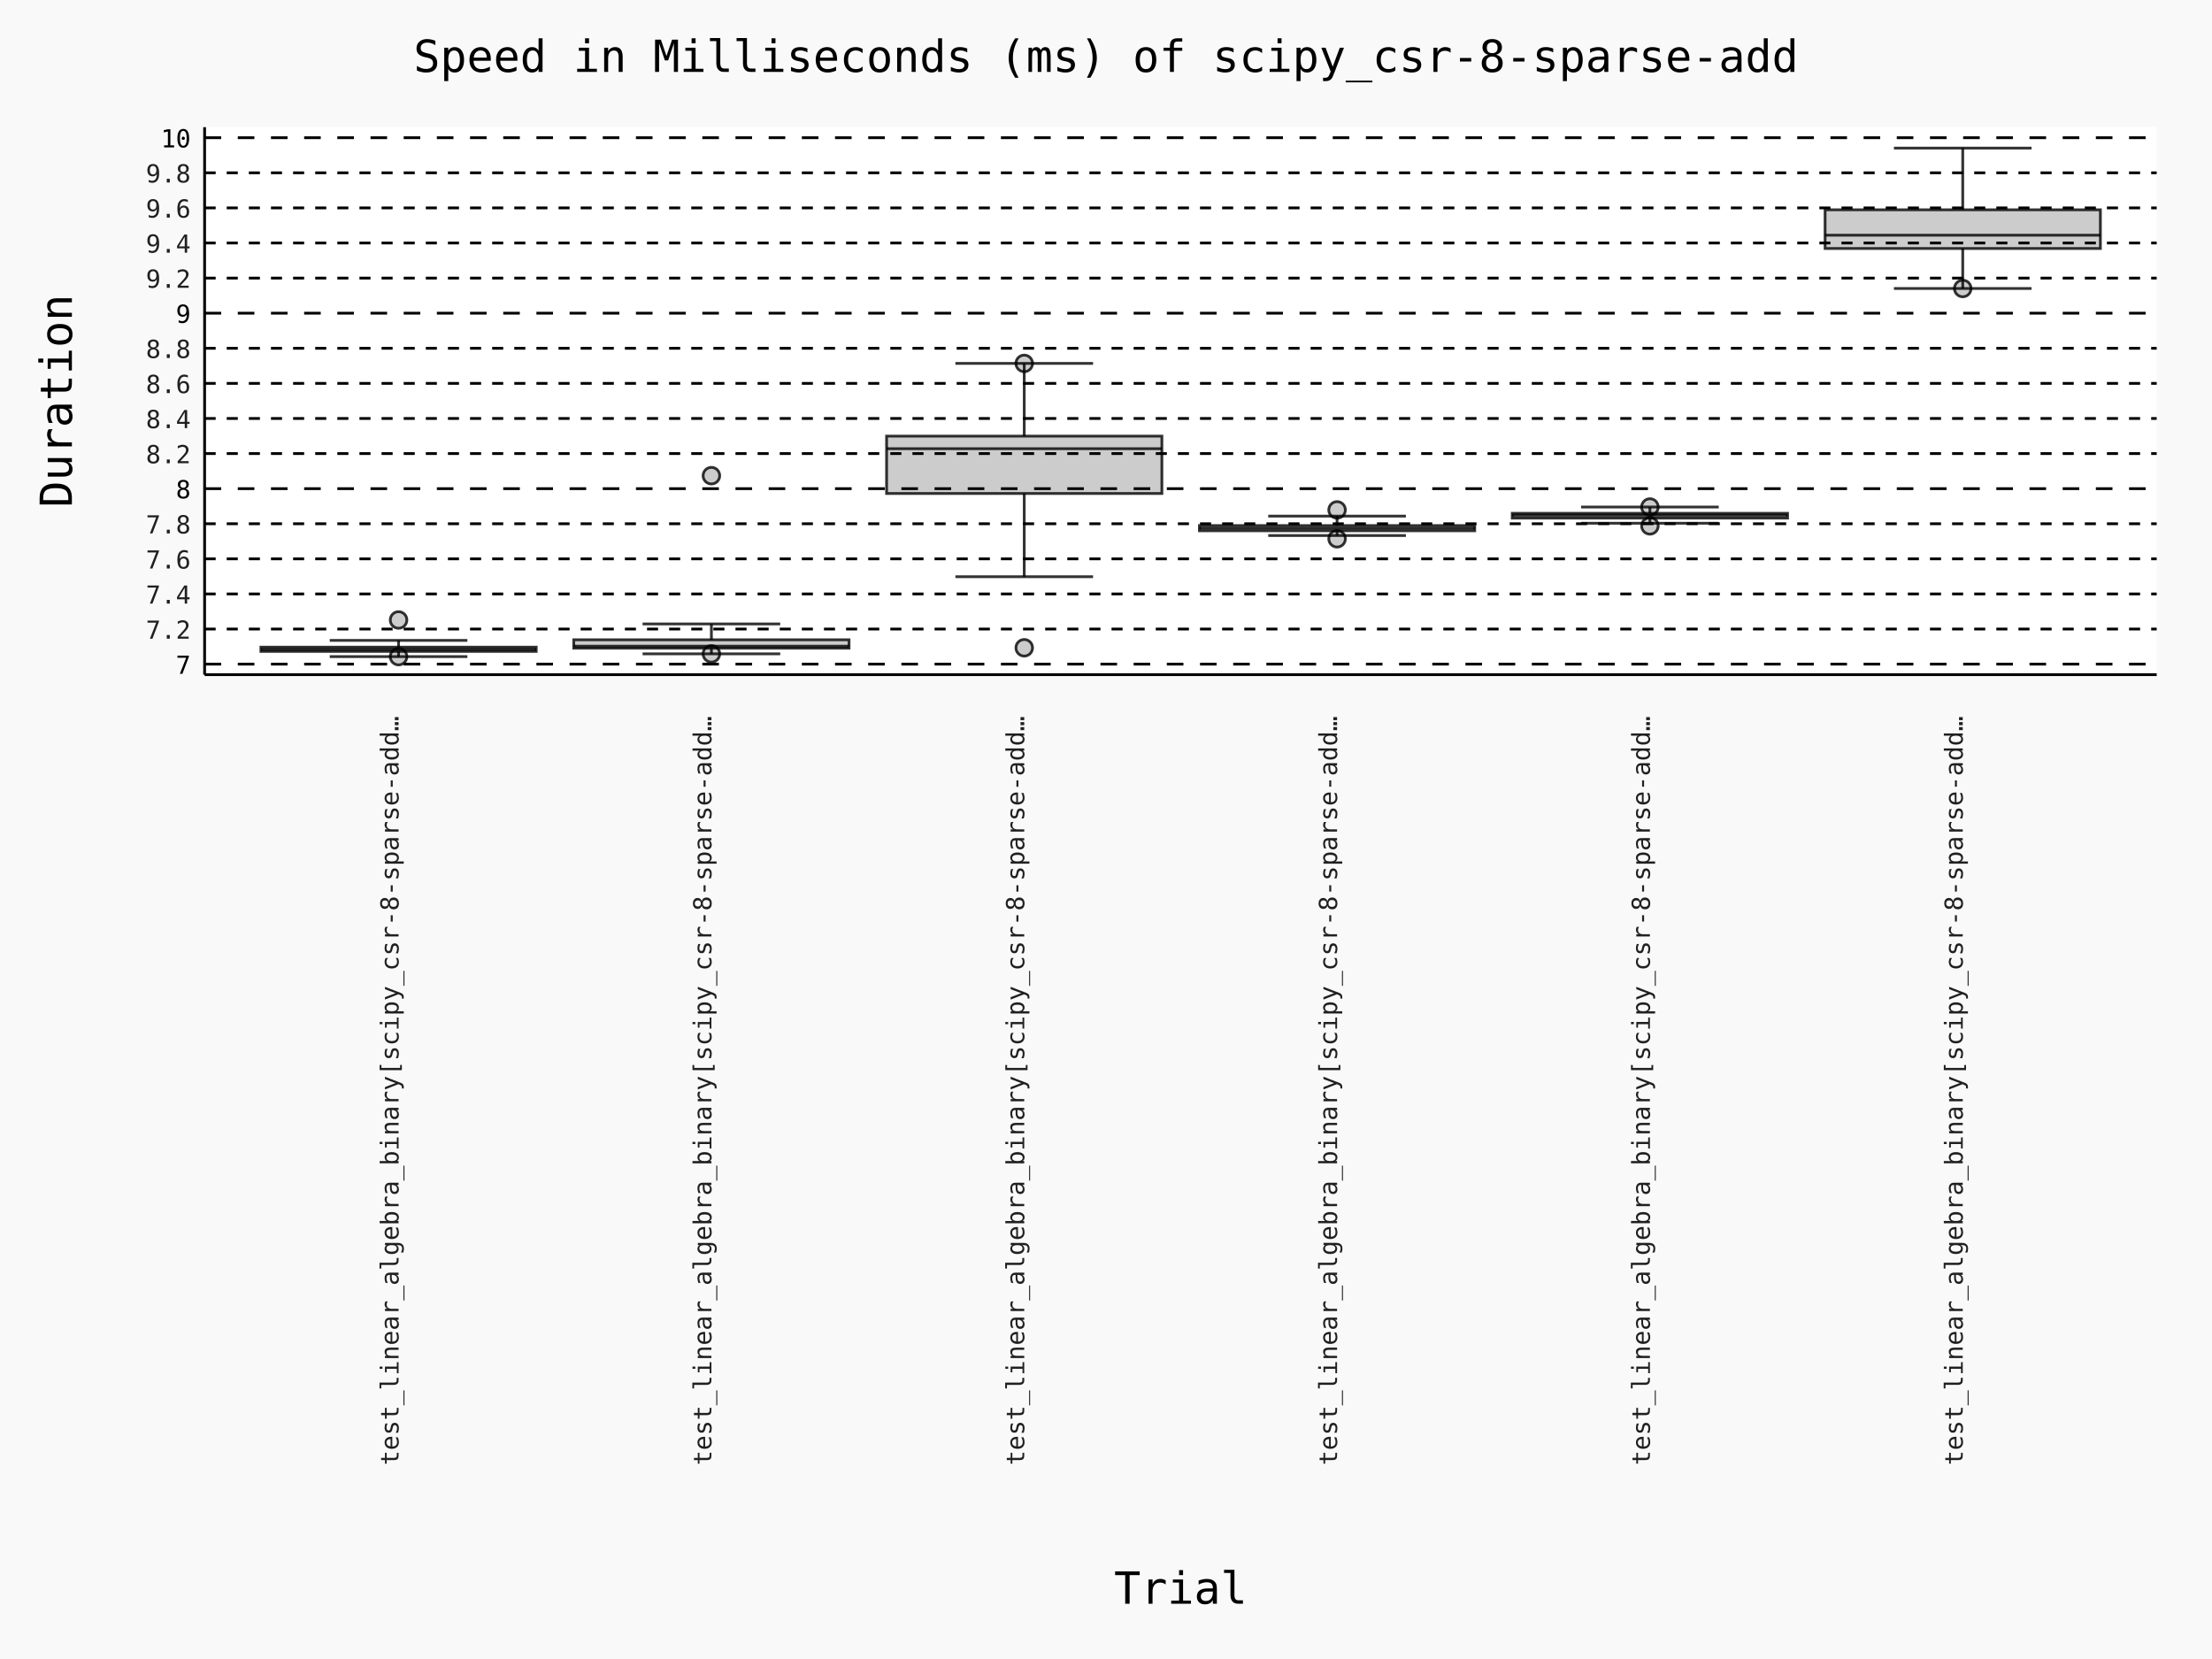
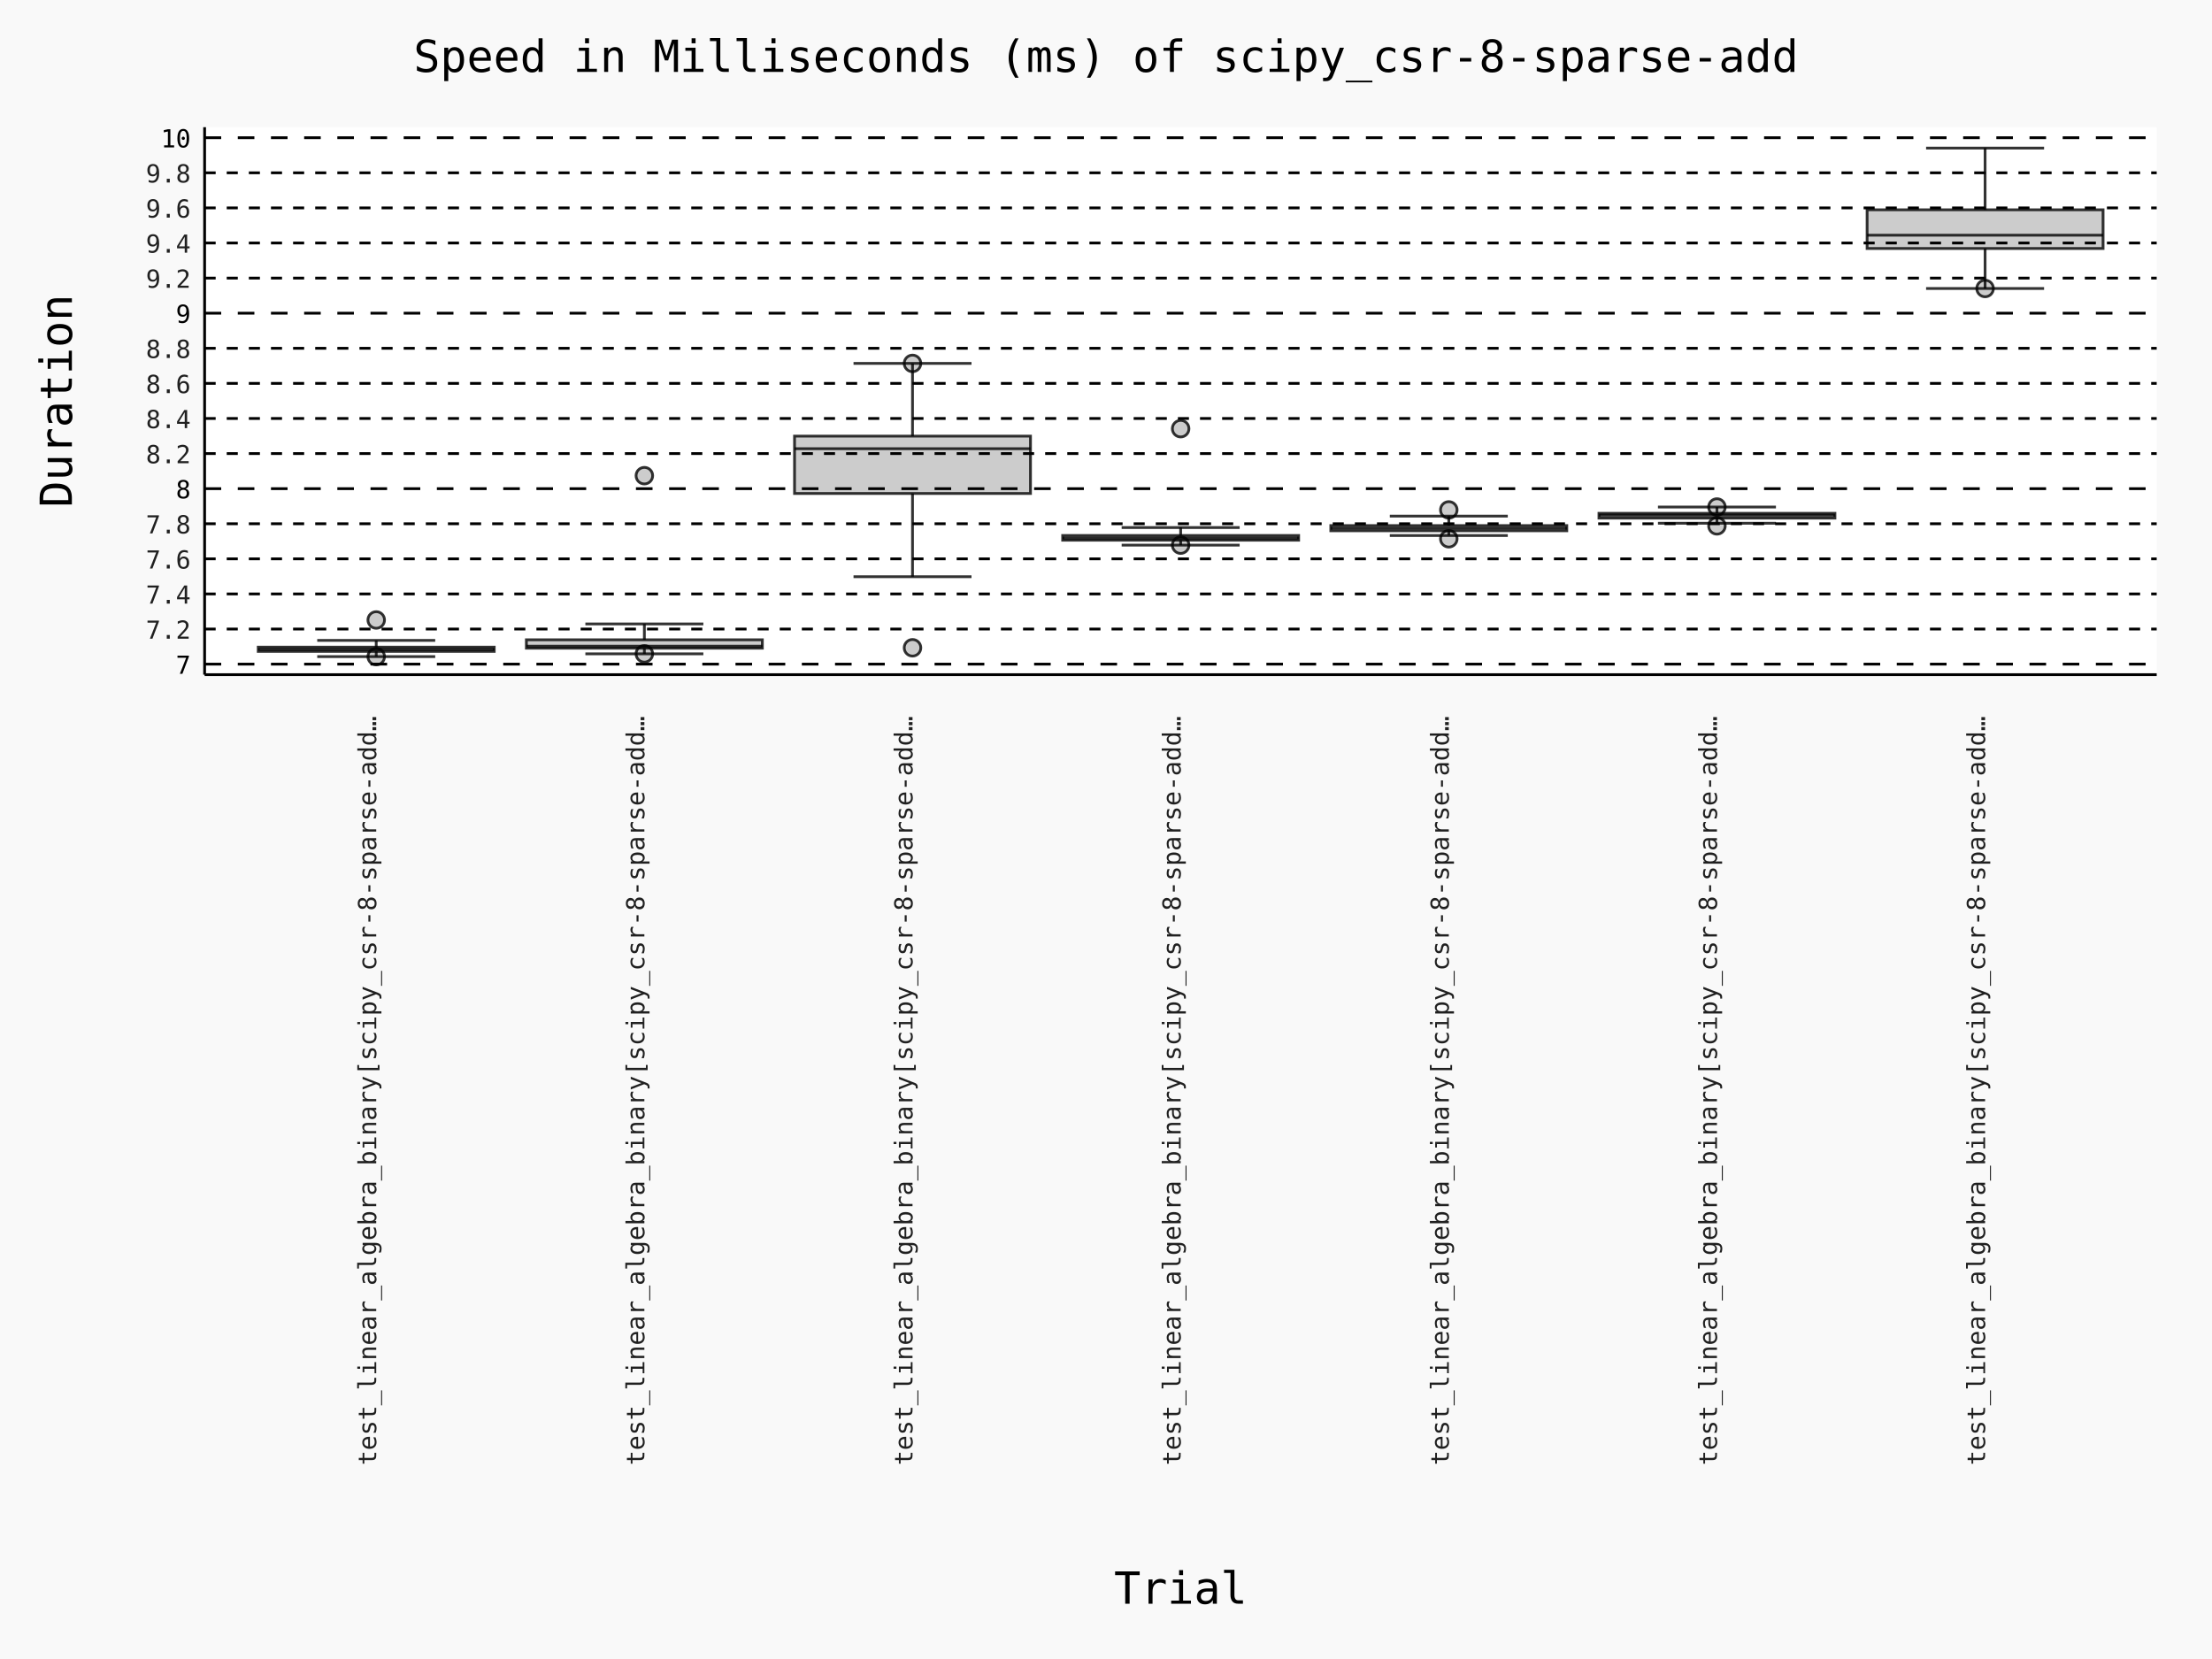
- <svg xmlns="http://www.w3.org/2000/svg" id="chart-967b1002-c4d6-4093-addb-1e14497e0a56" class="pygal-chart" viewBox="0 0 800 600">
+ <svg xmlns="http://www.w3.org/2000/svg" id="chart-43dd9b21-29e4-4af6-b345-c926ef145ed7" class="pygal-chart" viewBox="0 0 800 600">
  <defs>
-     <style type="text/css">#chart-967b1002-c4d6-4093-addb-1e14497e0a56{-webkit-user-select:none;-webkit-font-smoothing:antialiased;font-family:Consolas,"Deja Vu Sans Mono","Bitstream Vera Sans Mono","Courier New",monospace}#chart-967b1002-c4d6-4093-addb-1e14497e0a56 .title{font-family:Consolas,"Deja Vu Sans Mono","Bitstream Vera Sans Mono","Courier New",monospace;font-size:16px}#chart-967b1002-c4d6-4093-addb-1e14497e0a56 .legends .legend text{font-family:Consolas,"Deja Vu Sans Mono","Bitstream Vera Sans Mono","Courier New",monospace;font-size:14px}#chart-967b1002-c4d6-4093-addb-1e14497e0a56 .axis text{font-family:Consolas,"Deja Vu Sans Mono","Bitstream Vera Sans Mono","Courier New",monospace;font-size:10px}#chart-967b1002-c4d6-4093-addb-1e14497e0a56 .axis text.major{font-family:Consolas,"Deja Vu Sans Mono","Bitstream Vera Sans Mono","Courier New",monospace;font-size:10px}#chart-967b1002-c4d6-4093-addb-1e14497e0a56 .text-overlay text.value{font-family:Consolas,"Deja Vu Sans Mono","Bitstream Vera Sans Mono","Courier New",monospace;font-size:16px}#chart-967b1002-c4d6-4093-addb-1e14497e0a56 .text-overlay text.label{font-family:Consolas,"Deja Vu Sans Mono","Bitstream Vera Sans Mono","Courier New",monospace;font-size:10px}#chart-967b1002-c4d6-4093-addb-1e14497e0a56 .tooltip{font-family:Consolas,"Deja Vu Sans Mono","Bitstream Vera Sans Mono","Courier New",monospace;font-size:14px}#chart-967b1002-c4d6-4093-addb-1e14497e0a56 text.no_data{font-family:Consolas,"Deja Vu Sans Mono","Bitstream Vera Sans Mono","Courier New",monospace;font-size:64px}
- #chart-967b1002-c4d6-4093-addb-1e14497e0a56{background-color:rgba(249,249,249,1)}#chart-967b1002-c4d6-4093-addb-1e14497e0a56 path,#chart-967b1002-c4d6-4093-addb-1e14497e0a56 line,#chart-967b1002-c4d6-4093-addb-1e14497e0a56 rect,#chart-967b1002-c4d6-4093-addb-1e14497e0a56 circle{-webkit-transition:150ms;-moz-transition:150ms;transition:150ms}#chart-967b1002-c4d6-4093-addb-1e14497e0a56 .graph &gt; .background{fill:rgba(249,249,249,1)}#chart-967b1002-c4d6-4093-addb-1e14497e0a56 .plot &gt; .background{fill:rgba(255,255,255,1)}#chart-967b1002-c4d6-4093-addb-1e14497e0a56 .graph{fill:rgba(0,0,0,.87)}#chart-967b1002-c4d6-4093-addb-1e14497e0a56 text.no_data{fill:rgba(0,0,0,1)}#chart-967b1002-c4d6-4093-addb-1e14497e0a56 .title{fill:rgba(0,0,0,1)}#chart-967b1002-c4d6-4093-addb-1e14497e0a56 .legends .legend text{fill:rgba(0,0,0,.87)}#chart-967b1002-c4d6-4093-addb-1e14497e0a56 .legends .legend:hover text{fill:rgba(0,0,0,1)}#chart-967b1002-c4d6-4093-addb-1e14497e0a56 .axis .line{stroke:rgba(0,0,0,1)}#chart-967b1002-c4d6-4093-addb-1e14497e0a56 .axis .guide.line{stroke:rgba(0,0,0,.54)}#chart-967b1002-c4d6-4093-addb-1e14497e0a56 .axis .major.line{stroke:rgba(0,0,0,.87)}#chart-967b1002-c4d6-4093-addb-1e14497e0a56 .axis text.major{fill:rgba(0,0,0,1)}#chart-967b1002-c4d6-4093-addb-1e14497e0a56 .axis.y .guides:hover .guide.line,#chart-967b1002-c4d6-4093-addb-1e14497e0a56 .line-graph .axis.x .guides:hover .guide.line,#chart-967b1002-c4d6-4093-addb-1e14497e0a56 .stackedline-graph .axis.x .guides:hover .guide.line,#chart-967b1002-c4d6-4093-addb-1e14497e0a56 .xy-graph .axis.x .guides:hover .guide.line{stroke:rgba(0,0,0,1)}#chart-967b1002-c4d6-4093-addb-1e14497e0a56 .axis .guides:hover text{fill:rgba(0,0,0,1)}#chart-967b1002-c4d6-4093-addb-1e14497e0a56 .reactive{fill-opacity:.7;stroke-opacity:.8;stroke-width:1}#chart-967b1002-c4d6-4093-addb-1e14497e0a56 .ci{stroke:rgba(0,0,0,.87)}#chart-967b1002-c4d6-4093-addb-1e14497e0a56 .reactive.active,#chart-967b1002-c4d6-4093-addb-1e14497e0a56 .active .reactive{fill-opacity:.8;stroke-opacity:.9;stroke-width:4}#chart-967b1002-c4d6-4093-addb-1e14497e0a56 .ci .reactive.active{stroke-width:1.5}#chart-967b1002-c4d6-4093-addb-1e14497e0a56 .series text{fill:rgba(0,0,0,1)}#chart-967b1002-c4d6-4093-addb-1e14497e0a56 .tooltip rect{fill:rgba(255,255,255,1);stroke:rgba(0,0,0,1);-webkit-transition:opacity 150ms;-moz-transition:opacity 150ms;transition:opacity 150ms}#chart-967b1002-c4d6-4093-addb-1e14497e0a56 .tooltip .label{fill:rgba(0,0,0,.87)}#chart-967b1002-c4d6-4093-addb-1e14497e0a56 .tooltip .label{fill:rgba(0,0,0,.87)}#chart-967b1002-c4d6-4093-addb-1e14497e0a56 .tooltip .legend{font-size:.8em;fill:rgba(0,0,0,.54)}#chart-967b1002-c4d6-4093-addb-1e14497e0a56 .tooltip .x_label{font-size:.6em;fill:rgba(0,0,0,1)}#chart-967b1002-c4d6-4093-addb-1e14497e0a56 .tooltip .xlink{font-size:.5em;text-decoration:underline}#chart-967b1002-c4d6-4093-addb-1e14497e0a56 .tooltip .value{font-size:1.5em}#chart-967b1002-c4d6-4093-addb-1e14497e0a56 .bound{font-size:.5em}#chart-967b1002-c4d6-4093-addb-1e14497e0a56 .max-value{font-size:.75em;fill:rgba(0,0,0,.54)}#chart-967b1002-c4d6-4093-addb-1e14497e0a56 .map-element{fill:rgba(255,255,255,1);stroke:rgba(0,0,0,.54) !important}#chart-967b1002-c4d6-4093-addb-1e14497e0a56 .map-element .reactive{fill-opacity:inherit;stroke-opacity:inherit}#chart-967b1002-c4d6-4093-addb-1e14497e0a56 .color-0,#chart-967b1002-c4d6-4093-addb-1e14497e0a56 .color-0 a:visited{stroke:#000000;fill:#000000}#chart-967b1002-c4d6-4093-addb-1e14497e0a56 .color-1,#chart-967b1002-c4d6-4093-addb-1e14497e0a56 .color-1 a:visited{stroke:#000000;fill:#000000}#chart-967b1002-c4d6-4093-addb-1e14497e0a56 .color-2,#chart-967b1002-c4d6-4093-addb-1e14497e0a56 .color-2 a:visited{stroke:#000000;fill:#000000}#chart-967b1002-c4d6-4093-addb-1e14497e0a56 .color-3,#chart-967b1002-c4d6-4093-addb-1e14497e0a56 .color-3 a:visited{stroke:#000000;fill:#000000}#chart-967b1002-c4d6-4093-addb-1e14497e0a56 .color-4,#chart-967b1002-c4d6-4093-addb-1e14497e0a56 .color-4 a:visited{stroke:#000000;fill:#000000}#chart-967b1002-c4d6-4093-addb-1e14497e0a56 .color-5,#chart-967b1002-c4d6-4093-addb-1e14497e0a56 .color-5 a:visited{stroke:#000000;fill:#000000}#chart-967b1002-c4d6-4093-addb-1e14497e0a56 .text-overlay .color-0 text{fill:white}#chart-967b1002-c4d6-4093-addb-1e14497e0a56 .text-overlay .color-1 text{fill:white}#chart-967b1002-c4d6-4093-addb-1e14497e0a56 .text-overlay .color-2 text{fill:white}#chart-967b1002-c4d6-4093-addb-1e14497e0a56 .text-overlay .color-3 text{fill:white}#chart-967b1002-c4d6-4093-addb-1e14497e0a56 .text-overlay .color-4 text{fill:white}#chart-967b1002-c4d6-4093-addb-1e14497e0a56 .text-overlay .color-5 text{fill:white}
- #chart-967b1002-c4d6-4093-addb-1e14497e0a56 text.no_data{text-anchor:middle}#chart-967b1002-c4d6-4093-addb-1e14497e0a56 .guide.line{fill:none}#chart-967b1002-c4d6-4093-addb-1e14497e0a56 .centered{text-anchor:middle}#chart-967b1002-c4d6-4093-addb-1e14497e0a56 .title{text-anchor:middle}#chart-967b1002-c4d6-4093-addb-1e14497e0a56 .legends .legend text{fill-opacity:1}#chart-967b1002-c4d6-4093-addb-1e14497e0a56 .axis.x text{text-anchor:middle}#chart-967b1002-c4d6-4093-addb-1e14497e0a56 .axis.x:not(.web) text[transform]{text-anchor:start}#chart-967b1002-c4d6-4093-addb-1e14497e0a56 .axis.x:not(.web) text[transform].backwards{text-anchor:end}#chart-967b1002-c4d6-4093-addb-1e14497e0a56 .axis.y text{text-anchor:end}#chart-967b1002-c4d6-4093-addb-1e14497e0a56 .axis.y text[transform].backwards{text-anchor:start}#chart-967b1002-c4d6-4093-addb-1e14497e0a56 .axis.y2 text{text-anchor:start}#chart-967b1002-c4d6-4093-addb-1e14497e0a56 .axis.y2 text[transform].backwards{text-anchor:end}#chart-967b1002-c4d6-4093-addb-1e14497e0a56 .axis .guide.line{stroke-dasharray:4,4;stroke:black}#chart-967b1002-c4d6-4093-addb-1e14497e0a56 .axis .major.guide.line{stroke-dasharray:6,6;stroke:black}#chart-967b1002-c4d6-4093-addb-1e14497e0a56 .horizontal .axis.y .guide.line,#chart-967b1002-c4d6-4093-addb-1e14497e0a56 .horizontal .axis.y2 .guide.line,#chart-967b1002-c4d6-4093-addb-1e14497e0a56 .vertical .axis.x .guide.line{opacity:0}#chart-967b1002-c4d6-4093-addb-1e14497e0a56 .horizontal .axis.always_show .guide.line,#chart-967b1002-c4d6-4093-addb-1e14497e0a56 .vertical .axis.always_show .guide.line{opacity:1 !important}#chart-967b1002-c4d6-4093-addb-1e14497e0a56 .axis.y .guides:hover .guide.line,#chart-967b1002-c4d6-4093-addb-1e14497e0a56 .axis.y2 .guides:hover .guide.line,#chart-967b1002-c4d6-4093-addb-1e14497e0a56 .axis.x .guides:hover .guide.line{opacity:1}#chart-967b1002-c4d6-4093-addb-1e14497e0a56 .axis .guides:hover text{opacity:1}#chart-967b1002-c4d6-4093-addb-1e14497e0a56 .nofill{fill:none}#chart-967b1002-c4d6-4093-addb-1e14497e0a56 .subtle-fill{fill-opacity:.2}#chart-967b1002-c4d6-4093-addb-1e14497e0a56 .dot{stroke-width:1px;fill-opacity:1;stroke-opacity:1}#chart-967b1002-c4d6-4093-addb-1e14497e0a56 .dot.active{stroke-width:5px}#chart-967b1002-c4d6-4093-addb-1e14497e0a56 .dot.negative{fill:transparent}#chart-967b1002-c4d6-4093-addb-1e14497e0a56 text,#chart-967b1002-c4d6-4093-addb-1e14497e0a56 tspan{stroke:none !important}#chart-967b1002-c4d6-4093-addb-1e14497e0a56 .series text.active{opacity:1}#chart-967b1002-c4d6-4093-addb-1e14497e0a56 .tooltip rect{fill-opacity:.95;stroke-width:.5}#chart-967b1002-c4d6-4093-addb-1e14497e0a56 .tooltip text{fill-opacity:1}#chart-967b1002-c4d6-4093-addb-1e14497e0a56 .showable{visibility:hidden}#chart-967b1002-c4d6-4093-addb-1e14497e0a56 .showable.shown{visibility:visible}#chart-967b1002-c4d6-4093-addb-1e14497e0a56 .gauge-background{fill:rgba(229,229,229,1);stroke:none}#chart-967b1002-c4d6-4093-addb-1e14497e0a56 .bg-lines{stroke:rgba(249,249,249,1);stroke-width:2px}
+     <style type="text/css">#chart-43dd9b21-29e4-4af6-b345-c926ef145ed7{-webkit-user-select:none;-webkit-font-smoothing:antialiased;font-family:Consolas,"Deja Vu Sans Mono","Bitstream Vera Sans Mono","Courier New",monospace}#chart-43dd9b21-29e4-4af6-b345-c926ef145ed7 .title{font-family:Consolas,"Deja Vu Sans Mono","Bitstream Vera Sans Mono","Courier New",monospace;font-size:16px}#chart-43dd9b21-29e4-4af6-b345-c926ef145ed7 .legends .legend text{font-family:Consolas,"Deja Vu Sans Mono","Bitstream Vera Sans Mono","Courier New",monospace;font-size:14px}#chart-43dd9b21-29e4-4af6-b345-c926ef145ed7 .axis text{font-family:Consolas,"Deja Vu Sans Mono","Bitstream Vera Sans Mono","Courier New",monospace;font-size:10px}#chart-43dd9b21-29e4-4af6-b345-c926ef145ed7 .axis text.major{font-family:Consolas,"Deja Vu Sans Mono","Bitstream Vera Sans Mono","Courier New",monospace;font-size:10px}#chart-43dd9b21-29e4-4af6-b345-c926ef145ed7 .text-overlay text.value{font-family:Consolas,"Deja Vu Sans Mono","Bitstream Vera Sans Mono","Courier New",monospace;font-size:16px}#chart-43dd9b21-29e4-4af6-b345-c926ef145ed7 .text-overlay text.label{font-family:Consolas,"Deja Vu Sans Mono","Bitstream Vera Sans Mono","Courier New",monospace;font-size:10px}#chart-43dd9b21-29e4-4af6-b345-c926ef145ed7 .tooltip{font-family:Consolas,"Deja Vu Sans Mono","Bitstream Vera Sans Mono","Courier New",monospace;font-size:14px}#chart-43dd9b21-29e4-4af6-b345-c926ef145ed7 text.no_data{font-family:Consolas,"Deja Vu Sans Mono","Bitstream Vera Sans Mono","Courier New",monospace;font-size:64px}
+ #chart-43dd9b21-29e4-4af6-b345-c926ef145ed7{background-color:rgba(249,249,249,1)}#chart-43dd9b21-29e4-4af6-b345-c926ef145ed7 path,#chart-43dd9b21-29e4-4af6-b345-c926ef145ed7 line,#chart-43dd9b21-29e4-4af6-b345-c926ef145ed7 rect,#chart-43dd9b21-29e4-4af6-b345-c926ef145ed7 circle{-webkit-transition:150ms;-moz-transition:150ms;transition:150ms}#chart-43dd9b21-29e4-4af6-b345-c926ef145ed7 .graph &gt; .background{fill:rgba(249,249,249,1)}#chart-43dd9b21-29e4-4af6-b345-c926ef145ed7 .plot &gt; .background{fill:rgba(255,255,255,1)}#chart-43dd9b21-29e4-4af6-b345-c926ef145ed7 .graph{fill:rgba(0,0,0,.87)}#chart-43dd9b21-29e4-4af6-b345-c926ef145ed7 text.no_data{fill:rgba(0,0,0,1)}#chart-43dd9b21-29e4-4af6-b345-c926ef145ed7 .title{fill:rgba(0,0,0,1)}#chart-43dd9b21-29e4-4af6-b345-c926ef145ed7 .legends .legend text{fill:rgba(0,0,0,.87)}#chart-43dd9b21-29e4-4af6-b345-c926ef145ed7 .legends .legend:hover text{fill:rgba(0,0,0,1)}#chart-43dd9b21-29e4-4af6-b345-c926ef145ed7 .axis .line{stroke:rgba(0,0,0,1)}#chart-43dd9b21-29e4-4af6-b345-c926ef145ed7 .axis .guide.line{stroke:rgba(0,0,0,.54)}#chart-43dd9b21-29e4-4af6-b345-c926ef145ed7 .axis .major.line{stroke:rgba(0,0,0,.87)}#chart-43dd9b21-29e4-4af6-b345-c926ef145ed7 .axis text.major{fill:rgba(0,0,0,1)}#chart-43dd9b21-29e4-4af6-b345-c926ef145ed7 .axis.y .guides:hover .guide.line,#chart-43dd9b21-29e4-4af6-b345-c926ef145ed7 .line-graph .axis.x .guides:hover .guide.line,#chart-43dd9b21-29e4-4af6-b345-c926ef145ed7 .stackedline-graph .axis.x .guides:hover .guide.line,#chart-43dd9b21-29e4-4af6-b345-c926ef145ed7 .xy-graph .axis.x .guides:hover .guide.line{stroke:rgba(0,0,0,1)}#chart-43dd9b21-29e4-4af6-b345-c926ef145ed7 .axis .guides:hover text{fill:rgba(0,0,0,1)}#chart-43dd9b21-29e4-4af6-b345-c926ef145ed7 .reactive{fill-opacity:.7;stroke-opacity:.8;stroke-width:1}#chart-43dd9b21-29e4-4af6-b345-c926ef145ed7 .ci{stroke:rgba(0,0,0,.87)}#chart-43dd9b21-29e4-4af6-b345-c926ef145ed7 .reactive.active,#chart-43dd9b21-29e4-4af6-b345-c926ef145ed7 .active .reactive{fill-opacity:.8;stroke-opacity:.9;stroke-width:4}#chart-43dd9b21-29e4-4af6-b345-c926ef145ed7 .ci .reactive.active{stroke-width:1.5}#chart-43dd9b21-29e4-4af6-b345-c926ef145ed7 .series text{fill:rgba(0,0,0,1)}#chart-43dd9b21-29e4-4af6-b345-c926ef145ed7 .tooltip rect{fill:rgba(255,255,255,1);stroke:rgba(0,0,0,1);-webkit-transition:opacity 150ms;-moz-transition:opacity 150ms;transition:opacity 150ms}#chart-43dd9b21-29e4-4af6-b345-c926ef145ed7 .tooltip .label{fill:rgba(0,0,0,.87)}#chart-43dd9b21-29e4-4af6-b345-c926ef145ed7 .tooltip .label{fill:rgba(0,0,0,.87)}#chart-43dd9b21-29e4-4af6-b345-c926ef145ed7 .tooltip .legend{font-size:.8em;fill:rgba(0,0,0,.54)}#chart-43dd9b21-29e4-4af6-b345-c926ef145ed7 .tooltip .x_label{font-size:.6em;fill:rgba(0,0,0,1)}#chart-43dd9b21-29e4-4af6-b345-c926ef145ed7 .tooltip .xlink{font-size:.5em;text-decoration:underline}#chart-43dd9b21-29e4-4af6-b345-c926ef145ed7 .tooltip .value{font-size:1.5em}#chart-43dd9b21-29e4-4af6-b345-c926ef145ed7 .bound{font-size:.5em}#chart-43dd9b21-29e4-4af6-b345-c926ef145ed7 .max-value{font-size:.75em;fill:rgba(0,0,0,.54)}#chart-43dd9b21-29e4-4af6-b345-c926ef145ed7 .map-element{fill:rgba(255,255,255,1);stroke:rgba(0,0,0,.54) !important}#chart-43dd9b21-29e4-4af6-b345-c926ef145ed7 .map-element .reactive{fill-opacity:inherit;stroke-opacity:inherit}#chart-43dd9b21-29e4-4af6-b345-c926ef145ed7 .color-0,#chart-43dd9b21-29e4-4af6-b345-c926ef145ed7 .color-0 a:visited{stroke:#000000;fill:#000000}#chart-43dd9b21-29e4-4af6-b345-c926ef145ed7 .color-1,#chart-43dd9b21-29e4-4af6-b345-c926ef145ed7 .color-1 a:visited{stroke:#000000;fill:#000000}#chart-43dd9b21-29e4-4af6-b345-c926ef145ed7 .color-2,#chart-43dd9b21-29e4-4af6-b345-c926ef145ed7 .color-2 a:visited{stroke:#000000;fill:#000000}#chart-43dd9b21-29e4-4af6-b345-c926ef145ed7 .color-3,#chart-43dd9b21-29e4-4af6-b345-c926ef145ed7 .color-3 a:visited{stroke:#000000;fill:#000000}#chart-43dd9b21-29e4-4af6-b345-c926ef145ed7 .color-4,#chart-43dd9b21-29e4-4af6-b345-c926ef145ed7 .color-4 a:visited{stroke:#000000;fill:#000000}#chart-43dd9b21-29e4-4af6-b345-c926ef145ed7 .color-5,#chart-43dd9b21-29e4-4af6-b345-c926ef145ed7 .color-5 a:visited{stroke:#000000;fill:#000000}#chart-43dd9b21-29e4-4af6-b345-c926ef145ed7 .color-6,#chart-43dd9b21-29e4-4af6-b345-c926ef145ed7 .color-6 a:visited{stroke:#000000;fill:#000000}#chart-43dd9b21-29e4-4af6-b345-c926ef145ed7 .text-overlay .color-0 text{fill:white}#chart-43dd9b21-29e4-4af6-b345-c926ef145ed7 .text-overlay .color-1 text{fill:white}#chart-43dd9b21-29e4-4af6-b345-c926ef145ed7 .text-overlay .color-2 text{fill:white}#chart-43dd9b21-29e4-4af6-b345-c926ef145ed7 .text-overlay .color-3 text{fill:white}#chart-43dd9b21-29e4-4af6-b345-c926ef145ed7 .text-overlay .color-4 text{fill:white}#chart-43dd9b21-29e4-4af6-b345-c926ef145ed7 .text-overlay .color-5 text{fill:white}#chart-43dd9b21-29e4-4af6-b345-c926ef145ed7 .text-overlay .color-6 text{fill:white}
+ #chart-43dd9b21-29e4-4af6-b345-c926ef145ed7 text.no_data{text-anchor:middle}#chart-43dd9b21-29e4-4af6-b345-c926ef145ed7 .guide.line{fill:none}#chart-43dd9b21-29e4-4af6-b345-c926ef145ed7 .centered{text-anchor:middle}#chart-43dd9b21-29e4-4af6-b345-c926ef145ed7 .title{text-anchor:middle}#chart-43dd9b21-29e4-4af6-b345-c926ef145ed7 .legends .legend text{fill-opacity:1}#chart-43dd9b21-29e4-4af6-b345-c926ef145ed7 .axis.x text{text-anchor:middle}#chart-43dd9b21-29e4-4af6-b345-c926ef145ed7 .axis.x:not(.web) text[transform]{text-anchor:start}#chart-43dd9b21-29e4-4af6-b345-c926ef145ed7 .axis.x:not(.web) text[transform].backwards{text-anchor:end}#chart-43dd9b21-29e4-4af6-b345-c926ef145ed7 .axis.y text{text-anchor:end}#chart-43dd9b21-29e4-4af6-b345-c926ef145ed7 .axis.y text[transform].backwards{text-anchor:start}#chart-43dd9b21-29e4-4af6-b345-c926ef145ed7 .axis.y2 text{text-anchor:start}#chart-43dd9b21-29e4-4af6-b345-c926ef145ed7 .axis.y2 text[transform].backwards{text-anchor:end}#chart-43dd9b21-29e4-4af6-b345-c926ef145ed7 .axis .guide.line{stroke-dasharray:4,4;stroke:black}#chart-43dd9b21-29e4-4af6-b345-c926ef145ed7 .axis .major.guide.line{stroke-dasharray:6,6;stroke:black}#chart-43dd9b21-29e4-4af6-b345-c926ef145ed7 .horizontal .axis.y .guide.line,#chart-43dd9b21-29e4-4af6-b345-c926ef145ed7 .horizontal .axis.y2 .guide.line,#chart-43dd9b21-29e4-4af6-b345-c926ef145ed7 .vertical .axis.x .guide.line{opacity:0}#chart-43dd9b21-29e4-4af6-b345-c926ef145ed7 .horizontal .axis.always_show .guide.line,#chart-43dd9b21-29e4-4af6-b345-c926ef145ed7 .vertical .axis.always_show .guide.line{opacity:1 !important}#chart-43dd9b21-29e4-4af6-b345-c926ef145ed7 .axis.y .guides:hover .guide.line,#chart-43dd9b21-29e4-4af6-b345-c926ef145ed7 .axis.y2 .guides:hover .guide.line,#chart-43dd9b21-29e4-4af6-b345-c926ef145ed7 .axis.x .guides:hover .guide.line{opacity:1}#chart-43dd9b21-29e4-4af6-b345-c926ef145ed7 .axis .guides:hover text{opacity:1}#chart-43dd9b21-29e4-4af6-b345-c926ef145ed7 .nofill{fill:none}#chart-43dd9b21-29e4-4af6-b345-c926ef145ed7 .subtle-fill{fill-opacity:.2}#chart-43dd9b21-29e4-4af6-b345-c926ef145ed7 .dot{stroke-width:1px;fill-opacity:1;stroke-opacity:1}#chart-43dd9b21-29e4-4af6-b345-c926ef145ed7 .dot.active{stroke-width:5px}#chart-43dd9b21-29e4-4af6-b345-c926ef145ed7 .dot.negative{fill:transparent}#chart-43dd9b21-29e4-4af6-b345-c926ef145ed7 text,#chart-43dd9b21-29e4-4af6-b345-c926ef145ed7 tspan{stroke:none !important}#chart-43dd9b21-29e4-4af6-b345-c926ef145ed7 .series text.active{opacity:1}#chart-43dd9b21-29e4-4af6-b345-c926ef145ed7 .tooltip rect{fill-opacity:.95;stroke-width:.5}#chart-43dd9b21-29e4-4af6-b345-c926ef145ed7 .tooltip text{fill-opacity:1}#chart-43dd9b21-29e4-4af6-b345-c926ef145ed7 .showable{visibility:hidden}#chart-43dd9b21-29e4-4af6-b345-c926ef145ed7 .showable.shown{visibility:visible}#chart-43dd9b21-29e4-4af6-b345-c926ef145ed7 .gauge-background{fill:rgba(229,229,229,1);stroke:none}#chart-43dd9b21-29e4-4af6-b345-c926ef145ed7 .bg-lines{stroke:rgba(249,249,249,1);stroke-width:2px}
.tooltip .value{font-size:1em !important}.axis text{font-size:9px !important}</style>
  </defs>
  <g class="graph custombox-graph vertical">
    <rect x="0" y="0" width="800" height="600" class="background" />
    <g transform="translate(74, 46)" class="plot">
      <rect x="0" y="0" width="706.0" height="198.0" class="background" />
      <g class="axis y always_show">
        <path d="M0 198 h706" class="line" />
        <g class="guides">
          <path d="M0 194.192 h706" class="major guide line" />
          <text x="-5" y="197.692" class="major">7</text>
        </g>
        <g class="guides">
          <path d="M0 181.5 h706" class="guide line" />
          <text x="-5" y="185.0" class="">7.2</text>
        </g>
        <g class="guides">
          <path d="M0 168.808 h706" class="guide line" />
          <text x="-5" y="172.308" class="">7.4</text>
        </g>
        <g class="guides">
          <path d="M0 156.115 h706" class="guide line" />
          <text x="-5" y="159.615" class="">7.6</text>
        </g>
        <g class="guides">
          <path d="M0 143.423 h706" class="guide line" />
          <text x="-5" y="146.923" class="">7.8</text>
        </g>
        <g class="guides">
          <path d="M0 130.731 h706" class="major guide line" />
          <text x="-5" y="134.231" class="major">8</text>
        </g>
        <g class="guides">
          <path d="M0 118.038 h706" class="guide line" />
          <text x="-5" y="121.538" class="">8.2</text>
        </g>
        <g class="guides">
          <path d="M0 105.346 h706" class="guide line" />
          <text x="-5" y="108.846" class="">8.4</text>
        </g>
        <g class="guides">
          <path d="M0 92.654 h706" class="guide line" />
          <text x="-5" y="96.154" class="">8.6</text>
        </g>
        <g class="guides">
          <path d="M0 79.962 h706" class="guide line" />
          <text x="-5" y="83.462" class="">8.8</text>
        </g>
        <g class="guides">
          <path d="M0 67.269 h706" class="major guide line" />
          <text x="-5" y="70.769" class="major">9</text>
        </g>
        <g class="guides">
          <path d="M0 54.577 h706" class="guide line" />
          <text x="-5" y="58.077" class="">9.2</text>
        </g>
        <g class="guides">
          <path d="M0 41.885 h706" class="guide line" />
          <text x="-5" y="45.385" class="">9.4</text>
        </g>
        <g class="guides">
          <path d="M0 29.192 h706" class="guide line" />
          <text x="-5" y="32.692" class="">9.6</text>
        </g>
        <g class="guides">
          <path d="M0 16.5 h706" class="guide line" />
          <text x="-5" y="20" class="">9.8</text>
        </g>
        <g class="guides">
          <path d="M0 3.808 h706" class="major guide line" />
          <text x="-5" y="7.308" class="major">10</text>
        </g>
      </g>
      <g class="axis x">
        <path d="M0 0 v198" class="line" />
        <g class="guides">
-           <path d="M70.147 0 v198" class="guide line" />
-           <text x="70.147" y="213.0" class="backwards" transform="rotate(270 70.14744 213)">test_linear_algebra_binary[scipy_csr-8-sparse-add…</text>
-         </g>
-         <g class="guides">
-           <path d="M183.288 0 v198" class="guide line" />
-           <text x="183.288" y="213.0" class="backwards" transform="rotate(270 183.2885 213)">test_linear_algebra_binary[scipy_csr-8-sparse-add…</text>
-         </g>
-         <g class="guides">
-           <path d="M296.429 0 v198" class="guide line" />
-           <text x="296.429" y="213.0" class="backwards" transform="rotate(270 296.4295 213)">test_linear_algebra_binary[scipy_csr-8-sparse-add…</text>
-         </g>
-         <g class="guides">
-           <path d="M409.571 0 v198" class="guide line" />
-           <text x="409.571" y="213.0" class="backwards" transform="rotate(270 409.5705 213)">test_linear_algebra_binary[scipy_csr-8-sparse-add…</text>
-         </g>
-         <g class="guides">
-           <path d="M522.712 0 v198" class="guide line" />
-           <text x="522.712" y="213.0" class="backwards" transform="rotate(270 522.7115 213)">test_linear_algebra_binary[scipy_csr-8-sparse-add…</text>
-         </g>
-         <g class="guides">
-           <path d="M635.853 0 v198" class="guide line" />
-           <text x="635.853" y="213.0" class="backwards" transform="rotate(270 635.8526 213)">test_linear_algebra_binary[scipy_csr-8-sparse-add…</text>
+           <path d="M62.066 0 v198" class="guide line" />
+           <text x="62.066" y="213.0" class="backwards" transform="rotate(270 62.06593 213)">test_linear_algebra_binary[scipy_csr-8-sparse-add…</text>
+         </g>
+         <g class="guides">
+           <path d="M159.044 0 v198" class="guide line" />
+           <text x="159.044" y="213.0" class="backwards" transform="rotate(270 159.044 213)">test_linear_algebra_binary[scipy_csr-8-sparse-add…</text>
+         </g>
+         <g class="guides">
+           <path d="M256.022 0 v198" class="guide line" />
+           <text x="256.022" y="213.0" class="backwards" transform="rotate(270 256.022 213)">test_linear_algebra_binary[scipy_csr-8-sparse-add…</text>
+         </g>
+         <g class="guides">
+           <path d="M353 0 v198" class="guide line" />
+           <text x="353.0" y="213.0" class="backwards" transform="rotate(270 353 213)">test_linear_algebra_binary[scipy_csr-8-sparse-add…</text>
+         </g>
+         <g class="guides">
+           <path d="M449.978 0 v198" class="guide line" />
+           <text x="449.978" y="213.0" class="backwards" transform="rotate(270 449.978 213)">test_linear_algebra_binary[scipy_csr-8-sparse-add…</text>
+         </g>
+         <g class="guides">
+           <path d="M546.956 0 v198" class="guide line" />
+           <text x="546.956" y="213.0" class="backwards" transform="rotate(270 546.956 213)">test_linear_algebra_binary[scipy_csr-8-sparse-add…</text>
+         </g>
+         <g class="guides">
+           <path d="M643.934 0 v198" class="guide line" />
+           <text x="643.934" y="213.0" class="backwards" transform="rotate(270 643.9341 213)">test_linear_algebra_binary[scipy_csr-8-sparse-add…</text>
        </g>
      </g>
      <g class="series serie-0 color-0">
        <g class="boxes">
          <g class="box">
-             <path stroke-width="3" d="M45.256 191.474 L95.038 191.474" class="reactive tooltip-trigger" />
-             <path stroke-width="3" d="M20.365 188.888 L119.929 188.888" class="reactive tooltip-trigger" />
-             <path stroke-width="3" d="M45.256 185.61 L95.038 185.61" class="reactive tooltip-trigger" />
-             <path stroke-width="2" d="M70.147 191.474 L70.147 189.592" class="reactive tooltip-trigger" />
-             <path stroke-width="2" d="M70.147 185.61 L70.147 188.047" class="reactive tooltip-trigger" />
-             <rect x="20.365" y="188.047" height="1.545" width="99.564" class="subtle-fill reactive tooltip-trigger" />
-             <circle cx="70.147" cy="191.474" r="3" class="subtle-fill reactive tooltip-trigger" />
-             <circle cx="70.147" cy="178.223" r="3" class="subtle-fill reactive tooltip-trigger" />
+             <path stroke-width="3" d="M40.731 191.474 L83.401 191.474" class="reactive tooltip-trigger" />
+             <path stroke-width="3" d="M19.396 188.888 L104.736 188.888" class="reactive tooltip-trigger" />
+             <path stroke-width="3" d="M40.731 185.61 L83.401 185.61" class="reactive tooltip-trigger" />
+             <path stroke-width="2" d="M62.066 191.474 L62.066 189.592" class="reactive tooltip-trigger" />
+             <path stroke-width="2" d="M62.066 185.61 L62.066 188.047" class="reactive tooltip-trigger" />
+             <rect x="19.396" y="188.047" height="1.545" width="85.341" class="subtle-fill reactive tooltip-trigger" />
+             <circle cx="62.066" cy="191.474" r="3" class="subtle-fill reactive tooltip-trigger" />
+             <circle cx="62.066" cy="178.223" r="3" class="subtle-fill reactive tooltip-trigger" />
          </g>
        </g>
      </g>
      <g class="series serie-1 color-1">
        <g class="boxes">
          <g class="box">
-             <path stroke-width="3" d="M158.397 190.471 L208.179 190.471" class="reactive tooltip-trigger" />
-             <path stroke-width="3" d="M133.506 187.697 L233.071 187.697" class="reactive tooltip-trigger" />
-             <path stroke-width="3" d="M158.397 179.657 L208.179 179.657" class="reactive tooltip-trigger" />
-             <path stroke-width="2" d="M183.288 190.471 L183.288 188.421" class="reactive tooltip-trigger" />
-             <path stroke-width="2" d="M183.288 179.657 L183.288 185.387" class="reactive tooltip-trigger" />
-             <rect x="133.506" y="185.387" height="3.033" width="99.564" class="subtle-fill reactive tooltip-trigger" />
-             <circle cx="183.288" cy="190.471" r="3" class="subtle-fill reactive tooltip-trigger" />
-             <circle cx="183.288" cy="126.031" r="3" class="subtle-fill reactive tooltip-trigger" />
+             <path stroke-width="3" d="M137.709 190.471 L180.379 190.471" class="reactive tooltip-trigger" />
+             <path stroke-width="3" d="M116.374 187.697 L201.714 187.697" class="reactive tooltip-trigger" />
+             <path stroke-width="3" d="M137.709 179.657 L180.379 179.657" class="reactive tooltip-trigger" />
+             <path stroke-width="2" d="M159.044 190.471 L159.044 188.421" class="reactive tooltip-trigger" />
+             <path stroke-width="2" d="M159.044 179.657 L159.044 185.387" class="reactive tooltip-trigger" />
+             <rect x="116.374" y="185.387" height="3.033" width="85.341" class="subtle-fill reactive tooltip-trigger" />
+             <circle cx="159.044" cy="190.471" r="3" class="subtle-fill reactive tooltip-trigger" />
+             <circle cx="159.044" cy="126.031" r="3" class="subtle-fill reactive tooltip-trigger" />
          </g>
        </g>
      </g>
      <g class="series serie-2 color-2">
        <g class="boxes">
          <g class="box">
-             <path stroke-width="3" d="M271.538 162.577 L321.321 162.577" class="reactive tooltip-trigger" />
-             <path stroke-width="3" d="M246.647 116.273 L346.212 116.273" class="reactive tooltip-trigger" />
-             <path stroke-width="3" d="M271.538 85.429 L321.321 85.429" class="reactive tooltip-trigger" />
-             <path stroke-width="2" d="M296.429 162.577 L296.429 132.477" class="reactive tooltip-trigger" />
-             <path stroke-width="2" d="M296.429 85.429 L296.429 111.73" class="reactive tooltip-trigger" />
-             <rect x="246.647" y="111.73" height="20.747" width="99.564" class="subtle-fill reactive tooltip-trigger" />
-             <circle cx="296.429" cy="188.281" r="3" class="subtle-fill reactive tooltip-trigger" />
-             <circle cx="296.429" cy="85.429" r="3" class="subtle-fill reactive tooltip-trigger" />
+             <path stroke-width="3" d="M234.687 162.577 L277.357 162.577" class="reactive tooltip-trigger" />
+             <path stroke-width="3" d="M213.352 116.273 L298.692 116.273" class="reactive tooltip-trigger" />
+             <path stroke-width="3" d="M234.687 85.429 L277.357 85.429" class="reactive tooltip-trigger" />
+             <path stroke-width="2" d="M256.022 162.577 L256.022 132.477" class="reactive tooltip-trigger" />
+             <path stroke-width="2" d="M256.022 85.429 L256.022 111.73" class="reactive tooltip-trigger" />
+             <rect x="213.352" y="111.73" height="20.747" width="85.341" class="subtle-fill reactive tooltip-trigger" />
+             <circle cx="256.022" cy="188.281" r="3" class="subtle-fill reactive tooltip-trigger" />
+             <circle cx="256.022" cy="85.429" r="3" class="subtle-fill reactive tooltip-trigger" />
          </g>
        </g>
      </g>
      <g class="series serie-3 color-3">
        <g class="boxes">
          <g class="box">
-             <path stroke-width="3" d="M384.679 147.682 L434.462 147.682" class="reactive tooltip-trigger" />
-             <path stroke-width="3" d="M359.788 145.042 L459.353 145.042" class="reactive tooltip-trigger" />
-             <path stroke-width="3" d="M384.679 140.657 L434.462 140.657" class="reactive tooltip-trigger" />
-             <path stroke-width="2" d="M409.571 147.682 L409.571 145.959" class="reactive tooltip-trigger" />
-             <path stroke-width="2" d="M409.571 140.657 L409.571 144.084" class="reactive tooltip-trigger" />
-             <rect x="359.788" y="144.084" height="1.875" width="99.564" class="subtle-fill reactive tooltip-trigger" />
-             <circle cx="409.571" cy="148.856" r="3" class="subtle-fill reactive tooltip-trigger" />
-             <circle cx="409.571" cy="138.423" r="3" class="subtle-fill reactive tooltip-trigger" />
+             <path stroke-width="3" d="M331.665 151.153 L374.335 151.153" class="reactive tooltip-trigger" />
+             <path stroke-width="3" d="M310.33 148.596 L395.67 148.596" class="reactive tooltip-trigger" />
+             <path stroke-width="3" d="M331.665 144.794 L374.335 144.794" class="reactive tooltip-trigger" />
+             <path stroke-width="2" d="M353 151.153 L353 149.368" class="reactive tooltip-trigger" />
+             <path stroke-width="2" d="M353 144.794 L353 147.664" class="reactive tooltip-trigger" />
+             <rect x="310.33" y="147.664" height="1.704" width="85.341" class="subtle-fill reactive tooltip-trigger" />
+             <circle cx="353.0" cy="151.153" r="3" class="subtle-fill reactive tooltip-trigger" />
+             <circle cx="353.0" cy="109.034" r="3" class="subtle-fill reactive tooltip-trigger" />
          </g>
        </g>
      </g>
      <g class="series serie-4 color-4">
        <g class="boxes">
          <g class="box">
-             <path stroke-width="3" d="M497.821 143.236 L547.603 143.236" class="reactive tooltip-trigger" />
-             <path stroke-width="3" d="M472.929 140.317 L572.494 140.317" class="reactive tooltip-trigger" />
-             <path stroke-width="3" d="M497.821 137.372 L547.603 137.372" class="reactive tooltip-trigger" />
-             <path stroke-width="2" d="M522.712 143.236 L522.712 141.38" class="reactive tooltip-trigger" />
-             <path stroke-width="2" d="M522.712 137.372 L522.712 139.647" class="reactive tooltip-trigger" />
-             <rect x="472.929" y="139.647" height="1.732" width="99.564" class="subtle-fill reactive tooltip-trigger" />
-             <circle cx="522.712" cy="144.188" r="3" class="subtle-fill reactive tooltip-trigger" />
-             <circle cx="522.712" cy="137.372" r="3" class="subtle-fill reactive tooltip-trigger" />
+             <path stroke-width="3" d="M428.643 147.682 L471.313 147.682" class="reactive tooltip-trigger" />
+             <path stroke-width="3" d="M407.308 145.042 L492.648 145.042" class="reactive tooltip-trigger" />
+             <path stroke-width="3" d="M428.643 140.657 L471.313 140.657" class="reactive tooltip-trigger" />
+             <path stroke-width="2" d="M449.978 147.682 L449.978 145.959" class="reactive tooltip-trigger" />
+             <path stroke-width="2" d="M449.978 140.657 L449.978 144.084" class="reactive tooltip-trigger" />
+             <rect x="407.308" y="144.084" height="1.875" width="85.341" class="subtle-fill reactive tooltip-trigger" />
+             <circle cx="449.978" cy="148.856" r="3" class="subtle-fill reactive tooltip-trigger" />
+             <circle cx="449.978" cy="138.423" r="3" class="subtle-fill reactive tooltip-trigger" />
          </g>
        </g>
      </g>
      <g class="series serie-5 color-5">
        <g class="boxes">
          <g class="box">
-             <path stroke-width="3" d="M610.962 58.334 L660.744 58.334" class="reactive tooltip-trigger" />
-             <path stroke-width="3" d="M586.071 39.064 L685.635 39.064" class="reactive tooltip-trigger" />
-             <path stroke-width="3" d="M610.962 7.559 L660.744 7.559" class="reactive tooltip-trigger" />
-             <path stroke-width="2" d="M635.853 58.334 L635.853 43.872" class="reactive tooltip-trigger" />
-             <path stroke-width="2" d="M635.853 7.559 L635.853 29.872" class="reactive tooltip-trigger" />
-             <rect x="586.071" y="29.872" height="14" width="99.564" class="subtle-fill reactive tooltip-trigger" />
-             <circle cx="635.853" cy="58.334" r="3" class="subtle-fill reactive tooltip-trigger" />
-             <circle cx="635.853" cy="-78.469" r="3" class="subtle-fill reactive tooltip-trigger" />
+             <path stroke-width="3" d="M525.621 143.236 L568.291 143.236" class="reactive tooltip-trigger" />
+             <path stroke-width="3" d="M504.286 140.317 L589.626 140.317" class="reactive tooltip-trigger" />
+             <path stroke-width="3" d="M525.621 137.372 L568.291 137.372" class="reactive tooltip-trigger" />
+             <path stroke-width="2" d="M546.956 143.236 L546.956 141.38" class="reactive tooltip-trigger" />
+             <path stroke-width="2" d="M546.956 137.372 L546.956 139.647" class="reactive tooltip-trigger" />
+             <rect x="504.286" y="139.647" height="1.732" width="85.341" class="subtle-fill reactive tooltip-trigger" />
+             <circle cx="546.956" cy="144.188" r="3" class="subtle-fill reactive tooltip-trigger" />
+             <circle cx="546.956" cy="137.372" r="3" class="subtle-fill reactive tooltip-trigger" />
+           </g>
+         </g>
+       </g>
+       <g class="series serie-6 color-6">
+         <g class="boxes">
+           <g class="box">
+             <path stroke-width="3" d="M622.599 58.334 L665.269 58.334" class="reactive tooltip-trigger" />
+             <path stroke-width="3" d="M601.264 39.064 L686.604 39.064" class="reactive tooltip-trigger" />
+             <path stroke-width="3" d="M622.599 7.559 L665.269 7.559" class="reactive tooltip-trigger" />
+             <path stroke-width="2" d="M643.934 58.334 L643.934 43.872" class="reactive tooltip-trigger" />
+             <path stroke-width="2" d="M643.934 7.559 L643.934 29.872" class="reactive tooltip-trigger" />
+             <rect x="601.264" y="29.872" height="14" width="85.341" class="subtle-fill reactive tooltip-trigger" />
+             <circle cx="643.934" cy="58.334" r="3" class="subtle-fill reactive tooltip-trigger" />
+             <circle cx="643.934" cy="-78.469" r="3" class="subtle-fill reactive tooltip-trigger" />
          </g>
        </g>
      </g>
    </g>
    <g class="titles">
      <text x="400.0" y="26" class="title plot_title">Speed in Milliseconds (ms) of scipy_csr-8-sparse-add</text>
      <text x="427.0" y="580.0" class="title">Trial</text>
      <text x="0" y="171.0" class="title" transform="rotate(-90 0 145)">Duration</text>
    </g>
    <g transform="translate(74, 46)" class="plot overlay">
      <g class="series serie-0 color-0" />
      <g class="series serie-1 color-1" />
      <g class="series serie-2 color-2" />
      <g class="series serie-3 color-3" />
      <g class="series serie-4 color-4" />
      <g class="series serie-5 color-5" />
+       <g class="series serie-6 color-6" />
    </g>
    <g transform="translate(74, 46)" class="plot text-overlay">
      <g class="series serie-0 color-0" />
      <g class="series serie-1 color-1" />
      <g class="series serie-2 color-2" />
      <g class="series serie-3 color-3" />
      <g class="series serie-4 color-4" />
      <g class="series serie-5 color-5" />
+       <g class="series serie-6 color-6" />
    </g>
    <g transform="translate(74, 46)" class="plot tooltip-overlay">
      <g transform="translate(0 0)" style="opacity: 0" class="tooltip">
        <rect rx="0" ry="0" width="0" height="0" class="tooltip-box" />
        <g class="text" />
      </g>
    </g>
  </g>
</svg>
